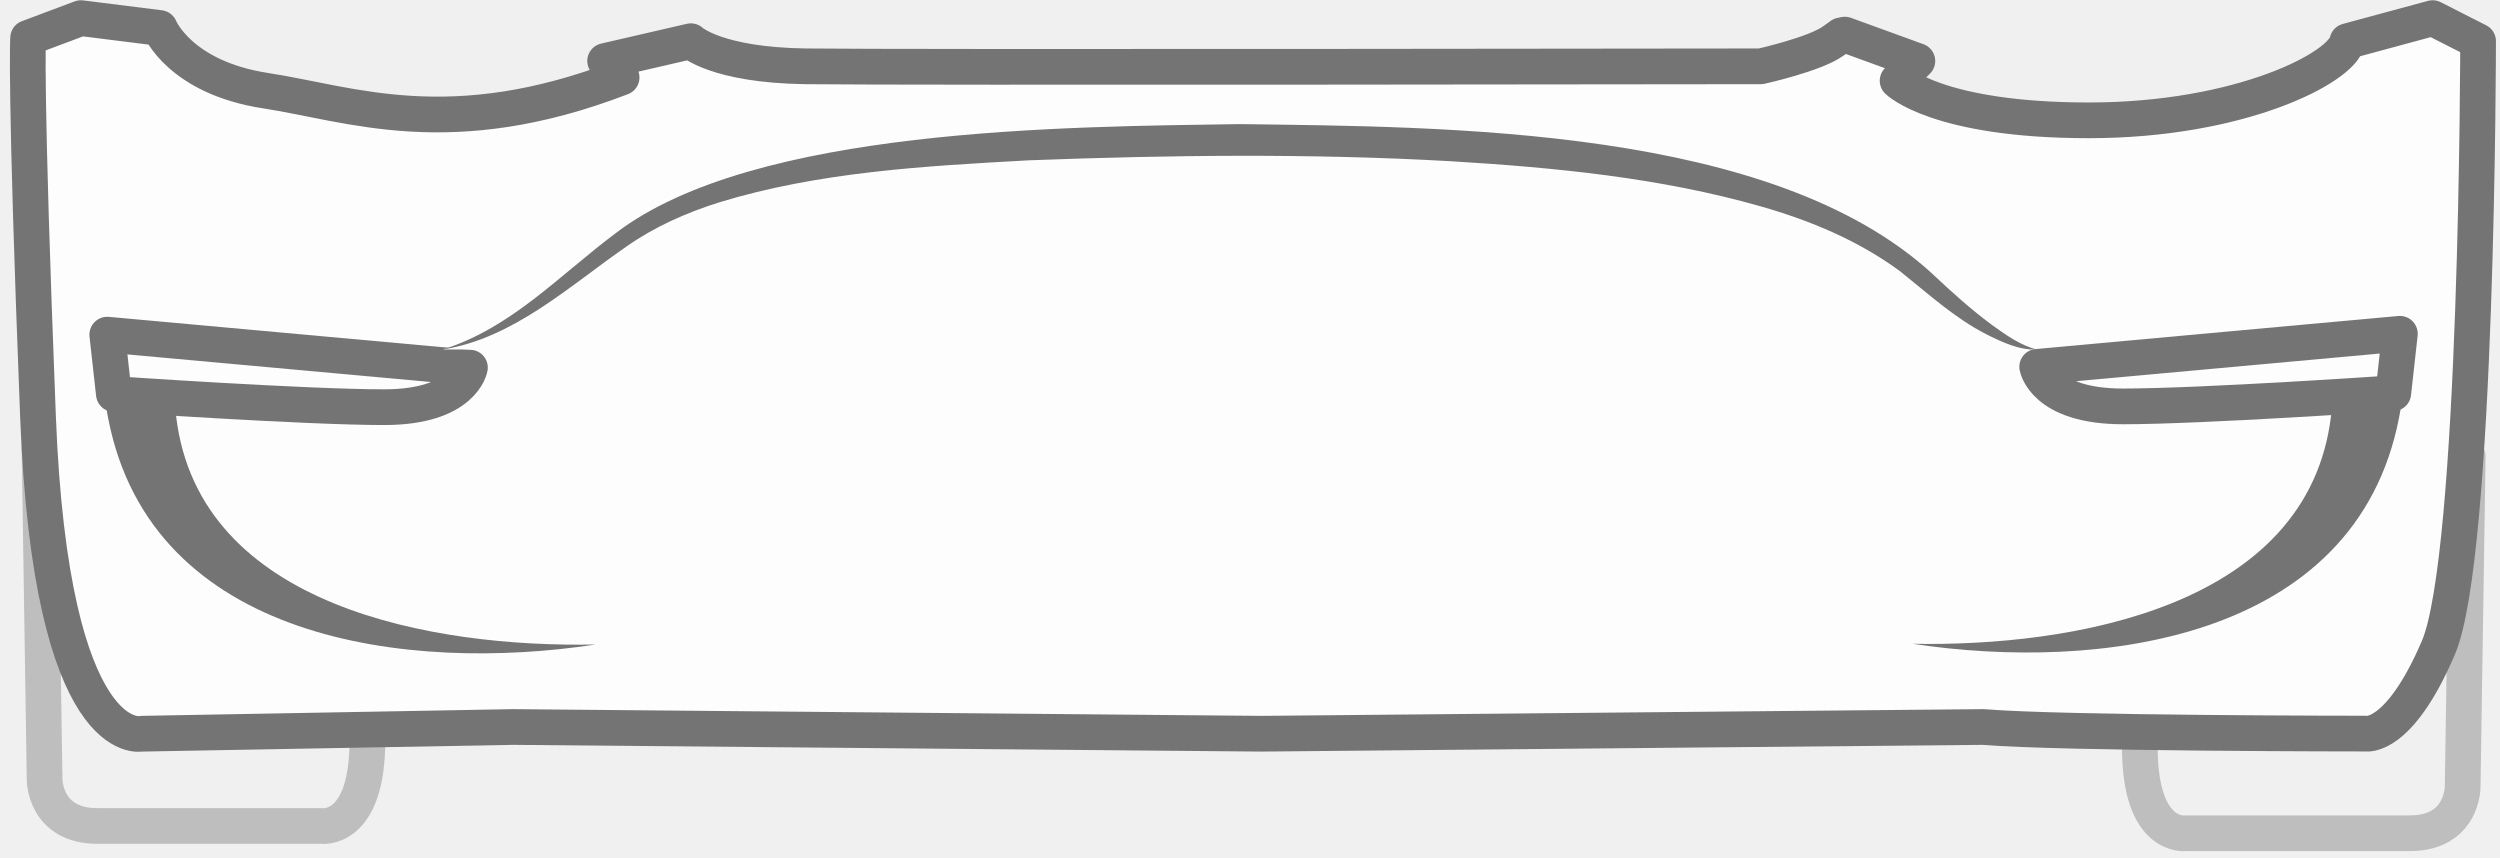
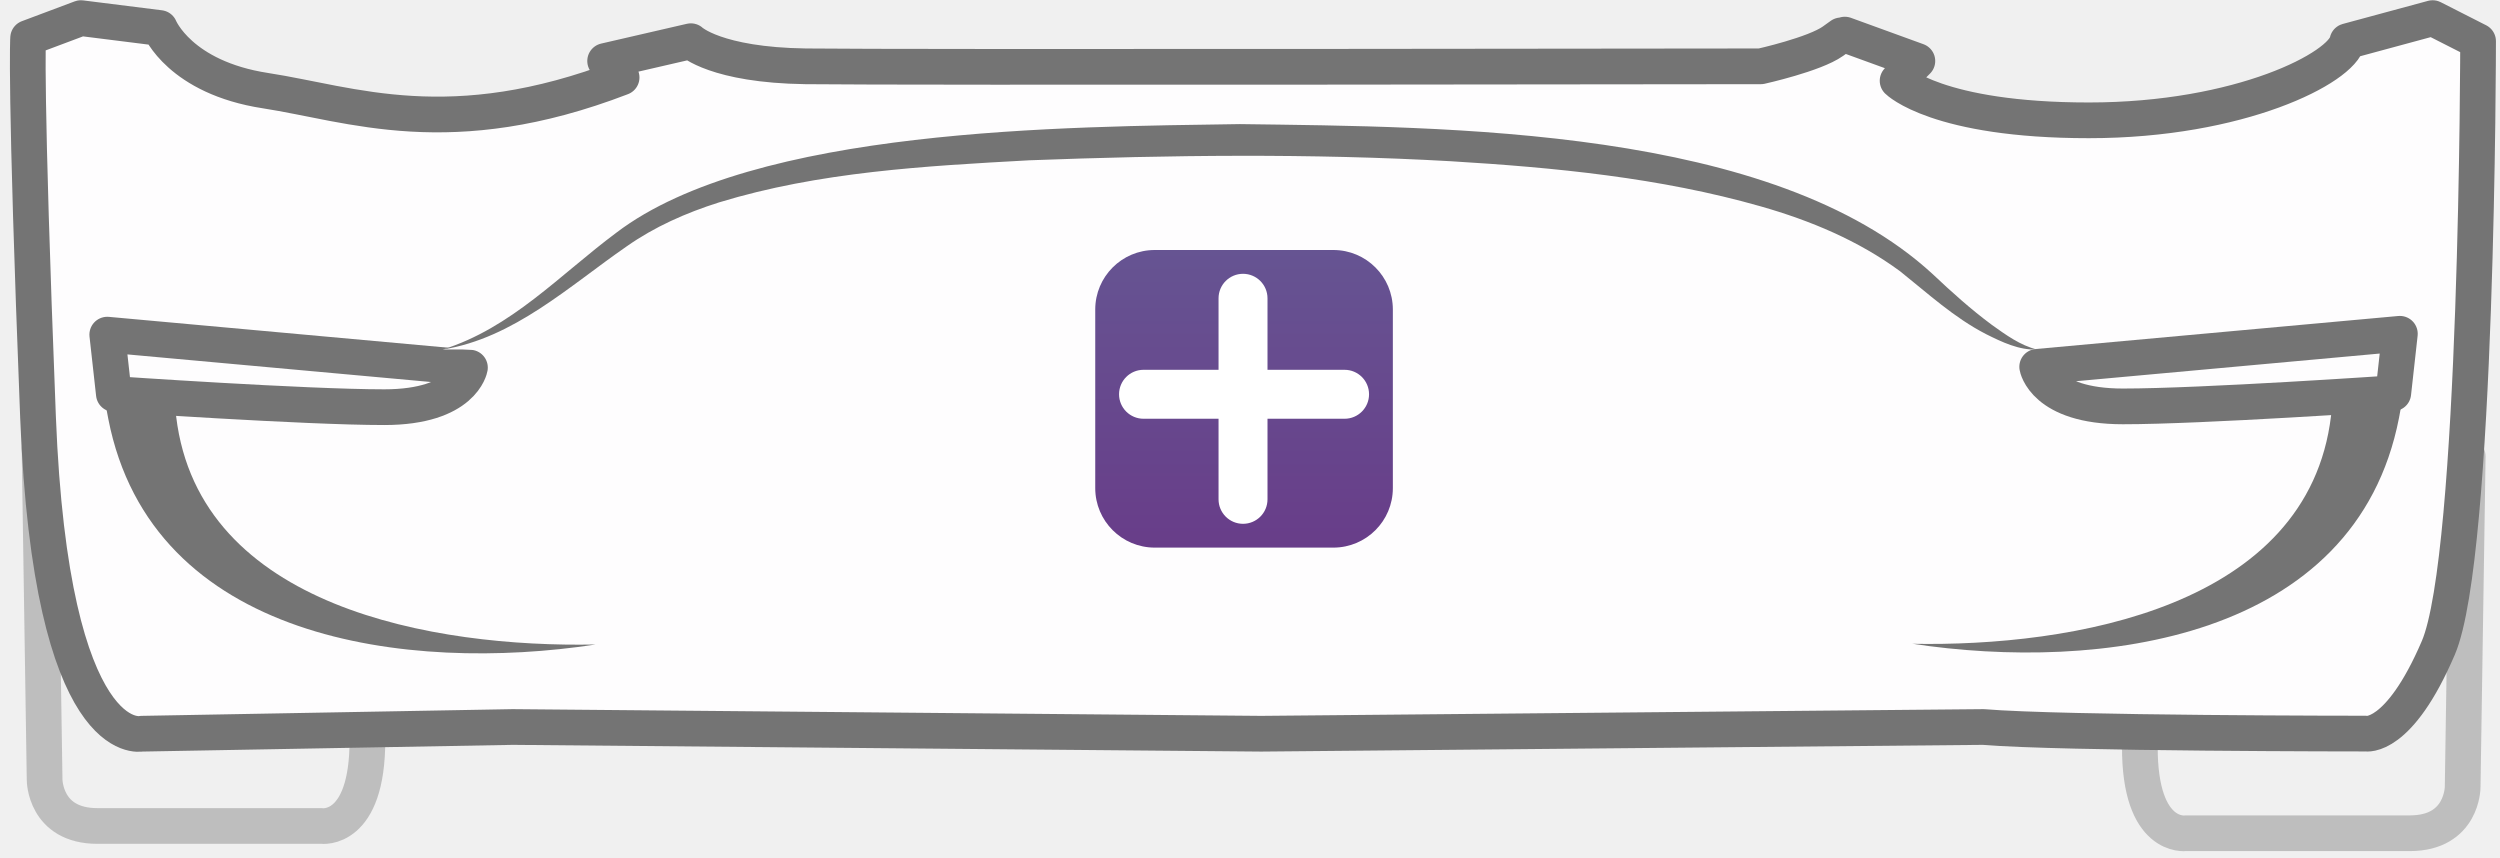
<svg xmlns="http://www.w3.org/2000/svg" width="210" height="72" viewBox="0 0 210 72" fill="none">
  <path opacity="0.4" d="M3.322 37.726L3.748 65.505C3.748 65.505 3.748 69.382 8.18 69.382H27.013C27.013 69.382 30.89 69.936 30.862 62.115" stroke="#747474" stroke-width="3" stroke-linecap="round" stroke-linejoin="round" />
  <path opacity="0.4" d="M207.289 38.335L206.863 66.114C206.863 66.114 206.863 69.992 202.431 69.992H183.598C183.598 69.992 179.721 70.545 179.749 62.724" stroke="#747474" stroke-width="3" stroke-linecap="round" stroke-linejoin="round" />
  <path d="M154.966 2.907L161.059 5.123L159.398 6.784C159.398 6.784 162.721 10.108 175.461 10.108C188.201 10.108 196.748 5.677 197.18 3.461L204.342 1.522L208.159 3.461C208.159 3.461 208.142 46.666 204.819 54.421C201.495 62.176 198.725 61.622 198.725 61.622C198.725 61.622 173.245 61.622 166.599 61.068L105.945 61.633L43.076 61.068L11.863 61.633C11.863 61.633 4.302 63.284 3.194 35.034C2.086 6.784 2.363 3.184 2.363 3.184L6.795 1.522L13.419 2.353C13.419 2.353 15.103 6.508 22.304 7.615C29.505 8.723 37.814 12.047 52.215 6.508L50.831 5.123L58.032 3.461C58.032 3.461 60.142 5.466 67.67 5.571C75.197 5.677 147.91 5.571 147.91 5.571C147.91 5.571 152.418 4.569 153.969 3.461C155.52 2.353 153.969 3.461 153.969 3.461" fill="#FEFDFE" />
  <path d="M154.966 2.907L161.059 5.123L159.398 6.784C159.398 6.784 162.721 10.108 175.461 10.108C188.201 10.108 196.748 5.677 197.18 3.461L204.342 1.522L208.159 3.461C208.159 3.461 208.142 46.666 204.819 54.421C201.495 62.176 198.725 61.622 198.725 61.622C198.725 61.622 173.245 61.622 166.599 61.068L105.945 61.633L43.076 61.068L11.863 61.633C11.863 61.633 4.302 63.284 3.194 35.034C2.086 6.784 2.363 3.184 2.363 3.184L6.795 1.522L13.419 2.353C13.419 2.353 15.103 6.508 22.304 7.615C29.505 8.723 37.814 12.047 52.215 6.508L50.831 5.123L58.032 3.461C58.032 3.461 60.142 5.466 67.67 5.571C75.197 5.677 147.91 5.571 147.91 5.571C147.91 5.571 152.418 4.569 153.969 3.461C155.52 2.353 153.969 3.461 153.969 3.461" stroke="#747474" stroke-width="3" stroke-linecap="round" stroke-linejoin="round" />
-   <path d="M50 54.144C50 54.144 13.885 58.309 11.725 33.239Z" fill="#FEFDFE" />
+   <path d="M50 54.144C50 54.144 13.885 58.309 11.725 33.239L50 54.144Z" fill="#FEFDFE" />
  <path d="M50 54.144C34.33 56.526 12.738 53.889 9.094 35.172L8.778 33.489C8.479 31.877 9.542 30.331 11.154 30.027C12.882 29.694 14.544 30.979 14.655 32.735C14.694 33.311 14.766 34.43 14.799 35.001C16.732 51.081 36.562 54.399 50 54.139V54.144Z" fill="#747474" />
  <path d="M9.01 28.11L39.475 30.88C39.475 30.88 38.922 34.203 32.275 34.203C25.628 34.203 9.564 33.095 9.564 33.095L9.01 28.11Z" fill="#FEFDFE" stroke="#747474" stroke-width="3" stroke-linecap="round" stroke-linejoin="round" />
-   <path d="M160.605 54.078C160.605 54.078 196.721 58.237 198.881 33.167Z" fill="#FEFDFE" />
+   <path d="M160.605 54.078C160.605 54.078 196.721 58.237 198.881 33.167L160.605 54.078Z" fill="#FEFDFE" />
  <path d="M160.605 54.078C174.038 54.338 193.879 51.014 195.807 34.934C195.84 34.375 195.912 33.25 195.951 32.685C196.056 31.051 197.468 29.811 199.102 29.916C200.736 30.021 201.977 31.434 201.872 33.068C201.855 33.261 201.567 34.868 201.517 35.1C197.873 53.817 176.281 56.454 160.611 54.072L160.605 54.078Z" fill="#747474" />
  <path d="M201.589 28.038L171.124 30.813C171.124 30.813 171.678 34.137 178.325 34.137C184.972 34.137 201.035 33.029 201.035 33.029L201.589 28.044V28.038Z" fill="#FEFDFE" stroke="#747474" stroke-width="3" stroke-linecap="round" stroke-linejoin="round" />
  <path d="M171.124 29.362C171.124 29.362 168.26 29.495 161.613 23.402C154.966 17.309 141.384 11.736 105.247 11.753C69.11 11.77 58.031 15.647 51.606 20.555C45.519 25.202 42.361 28.116 37.182 29.356" fill="#FEFDFE" />
  <path d="M171.124 29.362C169.601 29.428 168.144 28.725 166.815 28.06C164.145 26.686 161.929 24.637 159.608 22.787C156.113 20.211 152.069 18.522 147.887 17.331C139.429 14.921 130.622 14.074 121.842 13.542C110.083 12.877 98.229 13.021 86.464 13.465C77.712 13.947 68.811 14.428 60.391 17.004C57.627 17.879 54.968 19.054 52.614 20.715C47.834 24.017 43.154 28.415 37.177 29.362C42.965 27.556 47.02 23.086 51.772 19.547C63.382 10.712 89.599 10.651 104.156 10.424C121.621 10.667 148.868 10.629 162.328 23.009C163.918 24.51 165.546 25.977 167.302 27.279C168.482 28.121 169.689 29.007 171.124 29.367V29.362Z" fill="#747474" />
+   <rect x="92" y="21" width="25" height="25" rx="5" fill="url(#paint0_linear_195_29)" />
+   <path d="M112.944 31.064L106.47 31.063L106.47 25.056C106.47 23.921 105.549 23 104.414 23C103.279 23 102.358 23.921 102.358 25.056V31.064L96.056 31.063C94.921 31.064 94 31.984 94 33.119C94.001 34.255 94.921 35.175 96.056 35.175H102.358V41.944C102.358 43.081 103.279 44 104.414 44C105.55 44 106.47 43.08 106.47 41.945V35.175H112.945C114.079 35.175 115 34.255 115 33.12C115.001 31.984 114.079 31.063 112.944 31.064Z" fill="white" />
+   <defs>
+     <linearGradient id="paint0_linear_195_29" x1="104.5" y1="21" x2="104.5" y2="46" gradientUnits="userSpaceOnUse">
+       <stop stop-color="#665492" />
+       <stop offset="1" stop-color="#683D89" />
+     </linearGradient>
+   </defs>
</svg>
